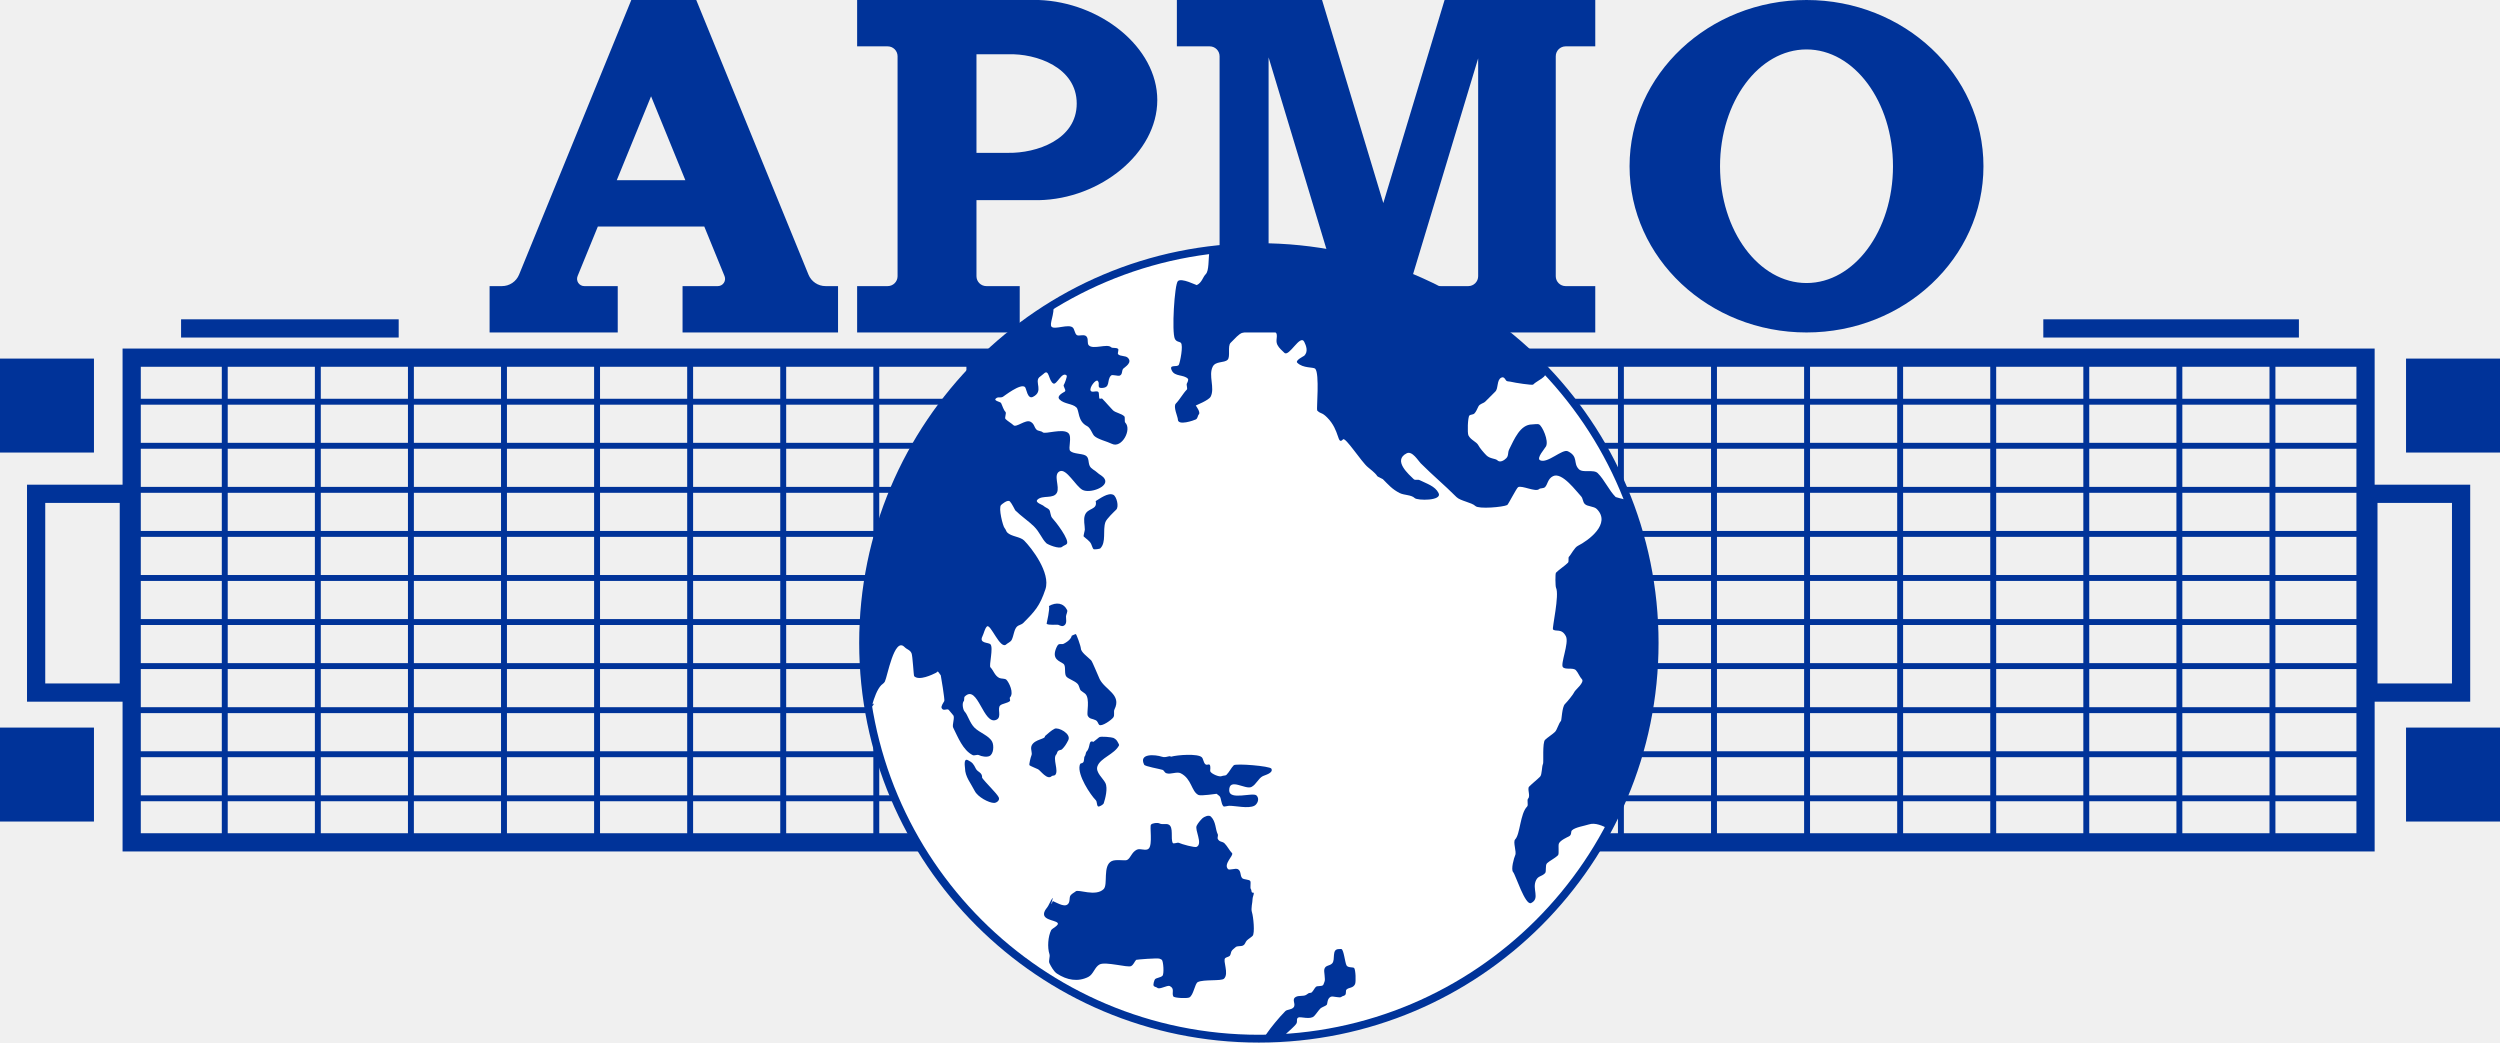
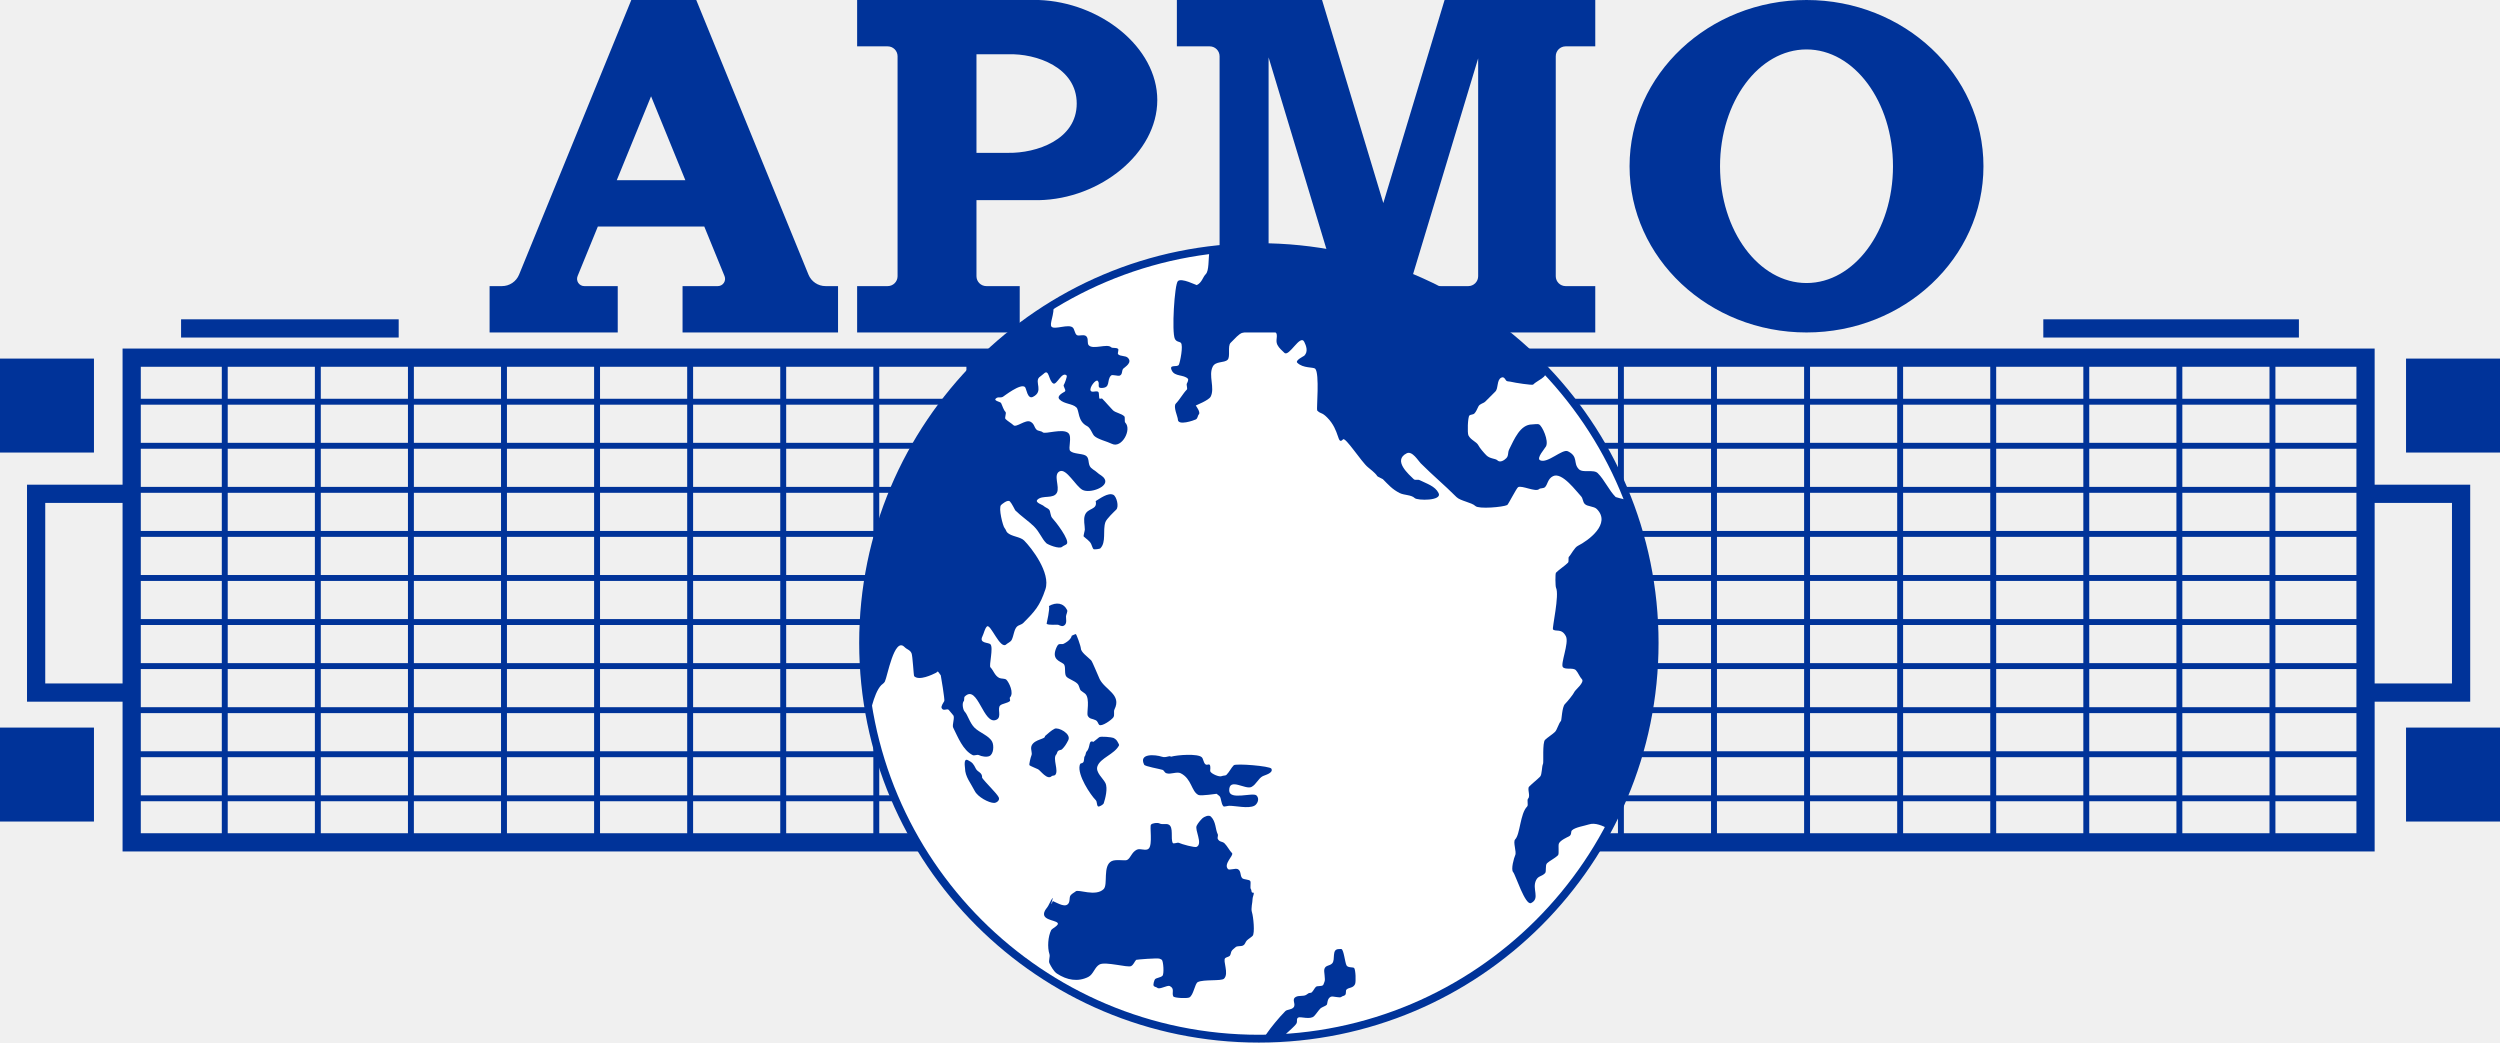
<svg xmlns="http://www.w3.org/2000/svg" width="960.129" height="400.403" viewBox="0 0 960.129 400.403">
-   <path fill="#039" d="M0 137.715h36.086v36.086H0zm0 141.712h36.086v36.086H0zm924.043-141.712h36.086v36.086h-36.086zm0 141.712h36.086v36.086h-36.086z" />
-   <g fill="none" stroke="#039">
-     <path stroke-width="2.275" d="M86.32 137.36v186.145m35.745-186.145v186.145m35.747-186.145v186.145m35.745-186.145v186.145m35.747-186.145v186.145m35.747-186.145v186.145m35.745-186.145v186.145m35.747-186.145v186.145M372.29 137.36v186.145M622.515 137.36v186.145m35.747-186.145v186.145m35.745-186.145v186.145m35.747-186.145v186.145m35.747-186.145v186.145m35.745-186.145v186.145m35.747-186.145v186.145M872.74 137.36v186.145M50.573 154.283h857.913M50.573 171.204h857.913M50.573 188.127h857.913M50.573 205.049h857.913M50.573 221.971h857.913M50.573 238.894h857.913M50.573 255.815h857.913M50.573 272.738h857.913M50.573 289.661h857.913M50.573 306.582h857.913" />
-     <path stroke-width="7" d="M13.875 189.645h35.607v76.338H13.875zm895.704 0h35.607v76.338h-35.607zM50.573 137.361h857.915v186.144H50.573zm18.969-11.228h83.575m631.62 0H882.9" />
+   <path fill="#039" d="M0 137.715h36.086v36.086H0Zm0 141.712h36.086v36.086H0Zm924.043-141.712h36.086v36.086h-36.086zm0 141.712h36.086v36.086h-36.086z" />
+   <g stroke="#039">
+     <g fill="none">
+       <path stroke-width="2.275" d="M86.32 137.36v186.145m35.745-186.145v186.145m35.747-186.145v186.145m35.745-186.145v186.145m35.747-186.145v186.145m35.747-186.145v186.145m35.745-186.145v186.145m35.747-186.145v186.145M372.29 137.36v186.145M622.515 137.36v186.145m35.747-186.145v186.145m35.745-186.145v186.145m35.747-186.145v186.145m35.747-186.145v186.145m35.745-186.145v186.145m35.747-186.145v186.145M872.74 137.36v186.145M50.573 154.283h857.913M50.573 171.204h857.913M50.573 188.127h857.913M50.573 205.049h857.913M50.573 221.971h857.913M50.573 238.894h857.913M50.573 255.815h857.913M50.573 272.738h857.913M50.573 289.661h857.913M50.573 306.582h857.913" />
+       <path stroke-width="7" d="M50.573 265.983H13.875v-76.338h36.698m857.915 0h36.698v76.338h-36.698M50.573 137.361h857.915v186.144H50.573Zm18.969-11.228h83.575m631.62 0H882.9" />
+     </g>
+     <circle cx="483.471" cy="246.903" r="152" fill="#fff" stroke-width="3" />
  </g>
-   <circle cx="483.471" cy="246.903" r="152" fill="#fff" stroke="#039" stroke-width="3" />
  <g fill="#039">
-     <path d="M404.54 117.004a152 152 0 0 0-71.068 154.488l1.248.117a.4.4 0 0 0-.008.077v.002h.002v-.002l.021-.075c.227-.454 1.136-1.134.682-1.361-.167-.083-.319.144-.44.441.706-2.57 1.914-6 3.506-7.593.373-.372 1.032-.705 1.362-1.364.948-1.896 3.603-17.17 7.492-13.28 1.136 1.136 2.036 1.005 2.725 2.382.438.877.817 8.65 1.023 8.855 1.873 1.873 6.902-.555 8.514-1.36.088-.045.415-.609.681-.343.437.437.694 1.036 1.022 1.364.043.043 1.597 9.408 1.363 9.877-.267.535-1.387 1.998-1.023 2.724.68 1.361 2.041-.002 2.724.682.448.447 1.328 1.668 1.703 2.043.765.764-.503 3.762 0 4.767 1.825 3.649 3.74 8.681 7.495 10.559.635.318 1.747-.318 2.382 0 1.038.519 3.036.866 4.088.34 1.57-.785 1.749-3.996 1.022-5.45-1.19-2.377-4.8-3.437-6.813-5.449-1.834-1.834-2.63-5.015-3.746-6.13-.672-.673-1.135-3.291-.34-4.086.248-.249.004-1.368.34-1.704 5.072-5.071 7.133 11.42 12.262 8.856 2.067-1.033.126-4.214 1.361-5.45.713-.712 2.94-.895 3.748-1.702.227-.227-.227-1.137 0-1.364 1.667-1.666-.344-5.792-1.363-6.81-.547-.547-2.029-.334-2.725-.682-1.798-.9-2.21-2.893-3.406-4.088-.63-.629 1.236-7.619 0-8.855-.781-.782-4.467-.26-3.064-3.065.58-1.16.873-2.916 1.703-3.746 1.38-1.38 5.13 9.173 7.492 6.81.426-.425 1.626-.866 2.043-1.7.814-1.628.853-3.918 2.045-5.11.562-.562 1.681-.662 2.383-1.363 4.48-4.481 6.38-6.537 8.515-12.941 2.116-6.348-5.418-15.977-8.174-18.733-1.495-1.495-4.89-1.482-6.472-3.064-.454-.454-.568-1.25-1.022-1.703-.647-.647-2.454-7.763-1.361-8.856.207-.207 2.504-2.265 3.406-1.363.717.716 1.967 3.33 2.043 3.406 2.134 2.134 5.348 4.326 7.153 6.13 2.328 2.329 2.94 4.644 4.767 6.472.525.525 5.056 2.438 6.131 1.363.351-.351 1.352-.67 1.703-1.022 1.402-1.402-4.534-8.962-5.45-9.877-.937-.937-.662-2.705-1.362-3.406-.568-.567-1.476-.795-2.043-1.363-.478-.477-3.469-1.3-2.385-2.383 1.927-1.927 6.2-.137 7.494-2.726 1.158-2.317-1.54-6.893 1.021-8.174 2.622-1.311 6.217 5.832 8.856 7.152 2.837 1.418 9.978-1.158 8.514-4.086-.684-1.367-2.01-1.67-3.065-2.725-.75-.75-2.149-1.233-2.724-2.384-.697-1.393-.131-3.3-1.704-4.086-1.478-.74-4.629-.541-5.79-1.703-.933-.933.79-5.343-.68-6.813-2.032-2.032-9.02.517-9.877-.34-.568-.567-1.817-.454-2.385-1.021-1.013-1.014-.78-2.264-2.385-3.067-1.842-.92-5.438 2.396-6.47 1.364-.709-.708-2.227-1.547-3.065-2.385-.454-.454.454-2.27 0-2.725-.79-.79-1.181-2.362-1.703-3.406-.259-.517-2.906-.84-2.043-1.703.87-.87 1.684-.161 2.725-.682.36-.18 6.893-5.366 8.513-3.746.564.563.905 4.826 3.065 3.746 4.17-2.085.546-5.653 2.384-7.492.418-.417 1.201-.859 1.704-1.361 2.178-2.179 1.856 2.801 3.746 3.746 1.291.646 3.328-4.847 5.11-3.067.28.28-.838 3.222-1.022 3.407-.648.647.987 2.077.34 2.724-.208.208-3.51 1.6-2.044 3.067 1.797 1.796 4.936 1.53 6.471 3.064 1.131 1.131.397 5.307 4.088 7.153 1.29.644 2.004 3.025 2.725 3.746 1.305 1.305 5.03 2.176 6.81 3.066 3.755 1.877 7.774-5.511 5.11-8.176-.351-.35.01-2.032-.34-2.383-1.15-1.15-3.375-1.332-4.428-2.384-1.227-1.227-2.571-2.911-4.088-4.428-.17-.17-.851.17-1.021 0-.225-.225-.153-2.008-.34-2.383-.515-1.03-2.552.348-3.067-.682-.587-1.175 1.978-4.492 2.725-3.746 1.002 1.003-.453 2.725 1.363 2.725 3.803 0 1.926-2.949 3.746-4.77.546-.545 2.688.36 3.407 0 1.156-.578.543-1.906 1.361-2.724.52-.52 3.564-2.225 1.703-4.086-.932-.932-2.858-.476-3.746-1.363-.34-.34.34-1.703 0-2.043-.679-.679-2.187-.145-2.725-.682-1.434-1.434-6.844.99-8.515-.682-.726-.725-.174-2.052-.68-3.064-.857-1.713-3.204-.138-4.088-1.022-.67-.67-.774-2.137-1.361-2.724-1.593-1.593-6.946.888-8.176-.342-1.023-1.024 1.228-4.812.666-8.496" />
+     <path d="M404.54 117.004c-52.974 32.188-81.095 93.318-71.068 154.488l1.305-.005c.057-.122.134-.46.2-.796.706-2.57 1.914-6 3.506-7.593.373-.372 1.032-.705 1.362-1.364.948-1.896 3.603-17.17 7.492-13.28 1.136 1.136 2.036 1.005 2.725 2.382.438.877.817 8.65 1.023 8.855 1.873 1.873 6.902-.555 8.514-1.36.088-.045.415-.609.681-.343.437.437.694 1.036 1.022 1.364.043.043 1.597 9.408 1.363 9.877-.267.535-1.387 1.998-1.023 2.724.68 1.361 2.041-.002 2.724.682.448.447 1.328 1.668 1.703 2.043.765.764-.503 3.762 0 4.767 1.825 3.65 3.74 8.681 7.495 10.56.635.317 1.747-.319 2.382 0 1.038.518 3.036.865 4.088.34 1.57-.786 1.749-3.997 1.022-5.45-1.19-2.378-4.8-3.438-6.813-5.45-1.834-1.834-2.63-5.015-3.746-6.13-.672-.673-1.135-3.29-.34-4.086.248-.249.004-1.368.34-1.704 5.072-5.07 7.133 11.42 12.262 8.856 2.067-1.033.126-4.214 1.361-5.45.713-.712 2.94-.895 3.748-1.702.227-.227-.227-1.137 0-1.364 1.667-1.666-.344-5.792-1.363-6.81-.547-.547-2.029-.334-2.725-.682-1.798-.9-2.21-2.893-3.406-4.088-.63-.629 1.236-7.619 0-8.855-.781-.782-4.467-.26-3.064-3.065.58-1.16.873-2.916 1.703-3.746 1.38-1.38 5.13 9.173 7.492 6.81.426-.425 1.626-.866 2.043-1.7.814-1.628.853-3.918 2.045-5.11.562-.562 1.681-.662 2.383-1.363 4.48-4.48 6.38-6.537 8.515-12.94 2.116-6.349-5.418-15.978-8.174-18.734-1.495-1.495-4.89-1.482-6.472-3.064-.454-.454-.568-1.25-1.022-1.703-.647-.647-2.454-7.763-1.361-8.856.207-.207 2.504-2.265 3.406-1.363.717.716 1.967 3.33 2.043 3.406 2.134 2.134 5.348 4.326 7.153 6.13 2.328 2.33 2.94 4.644 4.767 6.472.525.525 5.056 2.438 6.131 1.363.351-.35 1.352-.67 1.703-1.022 1.402-1.402-4.534-8.962-5.45-9.877-.937-.937-.662-2.705-1.362-3.406-.568-.567-1.476-.795-2.043-1.363-.478-.477-3.469-1.3-2.385-2.383 1.927-1.927 6.2-.137 7.494-2.726 1.158-2.317-1.54-6.893 1.021-8.174 2.622-1.31 6.217 5.832 8.856 7.152 2.837 1.418 9.978-1.158 8.514-4.086-.684-1.367-2.01-1.67-3.065-2.725-.75-.75-2.149-1.233-2.724-2.384-.697-1.393-.131-3.3-1.704-4.086-1.478-.74-4.629-.54-5.79-1.703-.933-.933.79-5.343-.68-6.813-2.032-2.032-9.02.517-9.877-.34-.568-.567-1.817-.454-2.385-1.02-1.013-1.015-.78-2.265-2.385-3.068-1.842-.92-5.438 2.396-6.47 1.364-.709-.708-2.227-1.547-3.065-2.385-.454-.454.454-2.27 0-2.725-.79-.79-1.181-2.362-1.703-3.406-.259-.517-2.906-.84-2.043-1.703.87-.87 1.684-.16 2.725-.682.36-.18 6.893-5.366 8.513-3.746.564.563.905 4.826 3.065 3.746 4.17-2.085.546-5.653 2.384-7.492.418-.417 1.201-.859 1.704-1.36 2.178-2.18 1.856 2.8 3.746 3.745 1.291.646 3.328-4.847 5.11-3.067.28.28-.838 3.222-1.022 3.407-.648.647.987 2.077.34 2.724-.208.208-3.51 1.6-2.044 3.067 1.797 1.796 4.936 1.53 6.471 3.064 1.131 1.131.397 5.307 4.088 7.153 1.29.644 2.004 3.025 2.725 3.746 1.305 1.305 5.03 2.176 6.81 3.066 3.755 1.877 7.774-5.51 5.11-8.176-.351-.35.01-2.032-.34-2.383-1.15-1.15-3.375-1.332-4.428-2.384-1.227-1.227-2.571-2.91-4.088-4.428-.17-.17-.851.17-1.021 0-.225-.225-.153-2.008-.34-2.383-.515-1.03-2.552.348-3.067-.682-.587-1.175 1.978-4.492 2.725-3.746 1.002 1.003-.453 2.725 1.363 2.725 3.803 0 1.926-2.949 3.746-4.77.546-.545 2.688.36 3.407 0 1.156-.578.543-1.906 1.361-2.724.52-.52 3.564-2.225 1.703-4.086-.932-.932-2.858-.476-3.746-1.363-.34-.34.34-1.703 0-2.043-.679-.679-2.187-.145-2.725-.682-1.434-1.434-6.844.99-8.515-.682-.726-.725-.174-2.052-.68-3.064-.857-1.713-3.204-.138-4.088-1.022-.67-.67-.774-2.137-1.361-2.724-1.593-1.593-6.946.888-8.176-.342-1.023-1.024 1.228-4.812.666-8.496" />
    <path d="M377.189 298.724c.111-2.158-1.72-2.123-2.41-3.506-.906-1.81-1.28-2.393-3.069-3.287-1.764-.882-1.095 2.622-1.095 3.067 0 3.287 2.273 5.863 3.725 8.766 1.159 2.317 5.42 4.601 7.45 4.601.913 0 2.35-.996 1.753-2.19-.786-1.574-4.92-5.444-6.354-7.451m24.104-15.997c.424 1.1-3.864 1.153-5.04 3.506-.736 1.473.466 2.794-.22 4.164-.148.297-.925 3.237-.657 3.506.26.26 2.796 1.288 3.287 1.534.93.465 3.553 4.336 5.26 2.63.258-.26.976-.1 1.314-.439 1.521-1.521-1.113-6.337.438-7.889.23-.23.315-.972.658-1.314.438-.438 1.185-.31 1.534-.658 1.026-1.026 1.603-1.892 2.41-3.506 1.231-2.462-3.815-5.104-5.259-4.382-1.3.65-2.47 1.773-3.725 2.848m18.626 2.192c-2.025-.92-1.018 2.113-2.63 3.725-.336.336-.32 1.416-.657 1.753-.447.446-.124 1.877-.657 2.41-.616.615-1.039-.01-1.315 1.096-.94 3.762 4.154 11.385 6.135 13.367.63.63.312 1.845.877 2.41.371.372 2.073-.74 2.191-1.095.612-1.836 1.683-5.839.658-7.89-.898-1.794-3.83-4.07-3.068-6.354 1.091-3.274 6.591-4.637 8.327-8.108.1-.199-.345-.91-.439-1.095-.422-.846-.826-1.29-1.753-1.753-.447-.224-4.95-.747-5.478-.22-.363.364-1.715 1.346-2.191 1.754m-17.092-52.153c.516.764-.891 6.778-.877 6.793.682.681 4.145.21 4.602.438.787.393 1.637.774 2.41 0 .792-.792.439-2.167.439-3.287 0-.614.726-1.833.438-2.41-1.402-2.805-4.205-3.138-7.012-1.534m8.765 11.394c-.14.857-1.049 2.059-3.068 3.068-.762.381-1.556-.197-2.191.438-.363.363-.882 1.555-1.096 2.41-.962 3.85 2.893 4.033 3.506 5.26.595 1.19-.08 3.644.877 4.602.86.86 3.07 1.536 4.163 2.63.767.766.755 2.069 1.315 2.629.372.372 1.36.922 1.753 1.315 1.835 1.834.415 7.403.877 8.327.7 1.402 1.71 1.074 3.067 1.753.835.417.922 1.36 1.315 1.753.91.909 4.839-1.89 5.478-2.849.59-.885 0-2.192.439-3.068 2.835-5.671-3.61-7.438-5.698-11.614-.543-1.086-2.775-6.719-3.287-7.231-1.288-1.289-3.944-3.12-3.944-4.602 0-.681-1.677-5.562-1.972-5.478-.535.153-1.023.438-1.534.657m38.128 46.456c-.667-.64-1.799.569-3.506 0-2.443-.815-9.04-1.425-6.793 3.068.338.675 5.84 1.581 7.013 1.972.7.233.731 1.047 1.533 1.315 1.66.553 3.993-.743 5.479 0 4.257 2.128 4.074 6.967 6.793 8.327 1.02.51 6.951-.5 7.012-.439.323.324.827.608 1.096.877.735.736.549 2.96 1.533 3.944.228.228 1.703-.219 2.192-.219 2.602 0 7.3 1.17 9.641 0 1.17-.584 2.152-2.669.877-3.944-1.389-1.389-10.518 2.037-10.518-1.972 0-5.06 6.207-.146 8.546-1.315 1.868-.934 2.6-3.273 4.382-4.164.824-.411 4.125-1.173 3.287-2.848-.519-1.038-13.69-2.087-14.462-1.315-1.048 1.048-1.608 2.484-2.849 3.725-.288.288-1.287.205-1.753.438-.956.478-3.95-.888-4.383-1.753-.138-.277 0-.997 0-1.314 0-2.551-1.127-.69-1.972-1.534-.7-.701-.72-2.036-1.314-2.63-1.487-1.486-9.331-.934-11.833-.22m-28.926-98.169c.832 3.538-3.156 2.457-4.163 5.478-.597 1.79 0 3.744 0 5.478 0 .419-.628 2.44-.438 2.63.815.815 2.226 1.603 2.848 2.849.223.445.58 1.675.877 1.972.34.34 2.51-.1 2.63-.22 2.407-2.407.888-6.827 1.972-10.08.435-1.306 3.445-4.102 4.163-4.82 1.163-1.163.132-5.084-1.096-5.698-2.018-1.009-5.288 1.55-6.793 2.41M404.36 346.056c-2.164 4.496 2.104-5.96-1.752 1.753-.335.67-.965 1.27-1.315 1.972-1.769 3.538 3.709 3.49 4.82 4.602.908.907-2.05 2.128-2.41 2.848-1.197 2.395-1.527 6.594-.657 9.204.33.99-.463 2.58 0 3.506.604 1.207 1.634 3.135 2.849 3.944 3.858 2.573 8.1 3.29 12.052 1.315 2.003-1.002 2.478-3.869 4.382-4.82 2.31-1.156 10.744 1.31 12.052.657.96-.48 1.323-1.761 1.973-2.41.106-.107 8.314-.774 8.984-.44.335.168.706.269.876.44.59.59.927 5.427.22 6.135-.688.687-2.274.74-2.85 1.315-.177.177-.933 2.133-.437 2.63.342.342 1.084.427 1.314.656.843.843 3.837-1.149 4.821-.657 1.984.992.642 2.598 1.315 3.944.342.685 5.339.837 6.136.439 1.68-.84 2.11-5.328 3.287-5.917 2.24-1.12 9.064-.299 10.08-1.315 1.981-1.981-.576-6.875.438-7.888.324-.324 1.374-.498 1.753-.877.33-.33.432-1.302.657-1.753.31-.62 1.103-1.103 1.534-1.534.653-.652 2.061-.263 2.849-.657.995-.498.868-1.307 1.534-1.972.562-.562 1.563-1.125 2.191-1.753.962-.962.27-7.517-.22-8.985-.524-1.576.22-3.729.22-5.259 0-.641.598-1.873.438-2.191-.23-.46-.434.004-.657-.22-.292-.291-.146-1.022-.438-1.314-.397-.397.096-2.437-.22-3.068-.328-.657-2.522-.55-3.067-1.095-.986-.986-.316-2.788-1.753-3.507-.87-.434-3.196.53-3.726 0-1.928-1.928 2.334-5.336 1.534-6.135-.978-.979-1.791-2.668-2.848-3.725-.906-.906-1.957-.408-2.63-1.753-.234-.468.234-1.286 0-1.753-.983-1.967-.637-4.801-2.63-6.793-.838-.84-2.758.128-3.286.657-.92.92-1.693 1.852-2.192 2.849-.817 1.634 2.454 6.88 0 8.107-.752.376-5.83-1.052-6.793-1.534-.604-.302-2.121.578-2.41 0-.86-1.72.414-6.038-1.534-7.012-1.064-.532-2.419.106-3.506-.438-.79-.395-2.67-.18-3.287.438-.598.599.69 7.637-.877 9.204-1.095 1.095-3.218-.253-4.601.438-2.029 1.014-2.306 3.235-3.725 3.944-.797.399-4.304-.368-5.917.439-3.527 1.763-1.327 8.996-3.068 10.737-3.045 3.046-9.808-.052-10.737.877-.418.418-1.86.975-2.191 1.972-.198.594-.087 1.707-.439 2.41-1.083 2.167-4.027.246-6.135-.657m110.634 18.397c-.264-.015-.63.047-.818.047-2.935 0-1.152 4.09-2.594 5.531-.989.99-2.442.59-2.937 2.074-.354 1.062.535 3.943 0 5.014-.14.28-.325 1.015-.52 1.21-.595.594-2.242.167-2.765.69-.562.562-.916 1.436-1.555 2.075-.3.3-.884.182-1.211.345-.37.185-.667.507-1.037.692-1.112.556-2.684.132-3.803.691-2.001 1.001.23 2.881-1.037 4.149-.885.885-2.396.668-3.111 1.383-2.44 2.44-5.813 6.633-6.914 8.296-.505.706-1.01 1.519-1.567 2.245a152 152 0 0 0 8.701-.344c-.265-.571-.28-1.148.3-1.727.65-.651 3.323-2.845 3.802-3.802.426-.852-.178-1.814.691-2.249s4.577.955 6.05-.517c.778-.779 1.682-2.202 2.419-2.94.505-.504 1.959-.921 2.42-1.382.402-.402.075-2.371 1.557-3.112.851-.425 3.495.653 4.148 0 .34-.34.968-.276 1.383-.691.517-.518.128-1.683.52-2.074.946-.947 2.464-.438 3.283-2.075.418-.835.237-5.64-.346-6.222-.423-.423-2.416.005-2.938-1.037-.603-1.208-.999-5.771-1.902-6.223a.6.6 0 0 0-.219-.047M483.47 94.904a152 152 0 0 0-18.947 1.186c-.517 3.519-.123 7.869-1.461 9.207-1.16 1.16-1.402 3.184-3.44 4.203-.143.072-5.883-2.906-7.26-1.53-1.293 1.294-2.419 19.622-1.146 22.167.626 1.251 1.761.995 2.293 1.527 1.012 1.012-.296 7.468-.766 8.408-.594 1.19-4.032-.423-2.673 2.293 1.15 2.3 4.513 1.457 6.113 3.057.425.425-.239 1.626-.381 1.91-.241.483.367 1.926 0 2.293-1.4 1.4-2.812 3.959-4.205 5.352-1.145 1.145.765 5.143.765 6.113 0 2.568 6.212.334 6.88 0 .784-.393.706-1.47 1.146-1.91.857-.857-1.147-3.348-1.147-3.44 0-.072 4.999-1.971 5.733-3.44 1.659-3.317-.936-8.064.763-11.464 1.12-2.237 4.41-1.35 5.733-2.674 1.156-1.156-.11-5.242 1.146-6.498 4.043-4.042 3.743-4.586 11.465-4.586.753 0 5.266-.084 5.733.383 1.287 1.287-.168 3.106.763 4.969.644 1.288 1.843 2.223 2.676 3.056 1.794 1.794 6.085-7.319 7.643-4.203.736 1.472 1.618 3.732 0 5.35-.116.116-3.583 1.766-2.676 2.674 2.211 2.21 6.19 1.603 6.879 2.293 1.766 1.766.444 15.73.763 16.05 1.503 1.503 1.637.49 3.823 2.676 5.013 5.013 3.787 10.88 6.115 8.406.927-.984 7.126 8.76 9.553 10.702 5.732 4.586 1.591 2.538 5.732 4.586 2.127 2.127 3.577 3.89 6.496 5.35 1.72.859 4.445.624 5.733 1.911 1.007 1.008 10.69 1.125 9.172-1.912-1.342-2.684-4.5-3.587-7.26-4.967-.783-.39-1.741.17-2.293-.382-1.672-1.672-8.227-7.16-2.676-9.936 2.114-1.057 4.461 2.932 5.35 3.82 4.88 4.882 8.974 8.21 13.757 12.994 1.497 1.497 5.903 2.08 7.262 3.44 1.242 1.242 10.602.43 12.229-.383.39-.195 3.6-6.577 4.203-6.879 1.483-.742 6.77 2.021 8.025.766.452-.452 1.703-.175 2.293-.766 1.043-1.042.992-3.17 3.057-4.203 3.522-1.761 9.107 6.049 10.701 7.643.896.895.632 2.163 1.527 3.058 1.014 1.014 3.49.815 4.586 1.91 5.673 5.673-3.313 12.166-7.26 14.14-1.332.665-2.604 3.37-3.439 4.204-.367.368.108 1.803-.383 2.293-1.321 1.321-3.18 2.414-4.586 3.82-.329.33-.24 5.252 0 5.733 1.405 2.81-1.578 15.62-1.146 16.05 1.035 1.036 3.34-.58 4.969 2.676 1.27 2.542-2.26 10.733-1.147 11.846 1.082 1.082 3.844.021 4.969 1.147.772.772 1.5 2.646 2.293 3.439 1.158 1.158-2.439 4.111-2.676 4.586-.745 1.49-2.915 4.061-3.822 4.969-1.148 1.147-1.257 6.225-1.528 6.496-.864.864-1.478 3.389-2.293 4.203-.89.89-2.958 2.193-3.822 3.057-1.07 1.07-.502 8.649-.764 9.171-.545 1.092-.341 4.164-1.146 4.97-1.333 1.332-2.832 2.448-4.205 3.821-.822.822.609 3.595-.38 4.584-.574.574.19 2.486-.384 3.06-2.703 2.702-2.675 10.7-4.586 12.61-.98.98.645 4.824 0 6.114-.404.809-1.769 5.49-.763 6.496.82.82 4.627 12.973 6.879 11.847 3.564-1.782.229-5.427 1.91-8.789.866-1.732 2.068-1.304 3.44-2.675.623-.625-.039-3.021.763-3.823.85-.85 3.064-1.916 4.205-3.056.555-.556-.04-3.743.38-4.586.604-1.207 3.225-2.375 3.823-2.674 1.19-.595.62-1.766 1.147-2.293 1.224-1.225 4.818-1.734 6.496-2.293 2.506-.836 5.394.583 7.486 1.639a152 152 0 0 0 7.574-126.155c-2.392-.557-4.663-1.133-4.742-1.213-2.608-2.607-4.253-6.545-6.879-9.171-1.614-1.614-5.682.048-7.26-1.53-2.336-2.336-.037-4.795-4.205-6.879-2.127-1.063-7.87 4.854-10.699 3.44-1.532-.766 1.897-4.557 2.293-5.35 1.097-2.195-1.43-7.783-2.676-8.406-.602-.301-2.001 0-2.676 0-4.577 0-6.86 5.697-8.789 9.553-.669 1.338-.127 2.42-1.146 3.44-.802.8-2.375 1.828-3.44.763-.702-.702-2.793-.5-4.203-1.91-.944-.945-2.547-2.804-3.056-3.823-.697-1.392-2.896-1.966-3.823-3.82-.442-.884-.263-6.996.383-7.643.368-.367 1.42-.275 1.91-.765.643-.643 1.085-1.784 1.53-2.674.556-1.113 1.887-1.126 2.673-1.912l3.823-3.82c1.278-1.279.475-4.443 2.293-5.352 1.125-.563 1.572.808 1.91 1.147.371.37 1.02.255 1.53.382 1.92.48 8.492 1.443 8.788 1.147 1.163-1.163 3.197-2.05 4.203-3.057.53-.529.615-1.341 1.1-1.998A152 152 0 0 0 483.47 94.904" />
-     <path d="M329.181 0v17.803h11.733a3.8 3.8 0 0 1 3.8 3.8v84.478a3.8 3.8 0 0 1-3.8 3.8h-11.733v17.803h62.445v-17.803h-12.811a3.8 3.8 0 0 1-3.8-3.8V76.873h23.914c23.573-.424 45.53-18.049 45.53-38.437S422.492.857 398.959 0zm84.336 39.77c0 13.895-15.471 19.11-26.319 18.931h-12.183v-37.86h12.183c10.82-.355 26.319 5.036 26.319 18.93M451.978 0v17.803h12.606a3.8 3.8 0 0 1 3.8 3.8v84.478a3.8 3.8 0 0 1-3.8 3.8h-12.606v17.803h53.027v-17.803h-13.999a3.8 3.8 0 0 1-3.8-3.8V22.037l26.498 87.844h27.6l26.385-87.465v83.665a3.8 3.8 0 0 1-3.8 3.8h-13.55v17.803h62.326v-17.803h-11.373a3.8 3.8 0 0 1-3.8-3.8V21.603a3.8 3.8 0 0 1 3.8-3.8h11.374V0h-57.874l-23.527 77.992L507.739 0zM242.45 0l-43.098 105.473a7.09 7.09 0 0 1-6.563 4.408h-4.76v17.803h49.213v-17.803h-12.836a2.79 2.79 0 0 1-2.583-3.845l7.775-19.026h40.889l7.774 19.026a2.79 2.79 0 0 1-2.583 3.845h-13.543v17.803h59.715v-17.803h-4.791a7.09 7.09 0 0 1-6.563-4.408L267.399 0zm7.59 36.979 13.17 32.228h-26.338zm476.965 26.863a33.212 44.857 0 0 0-33.212-44.857 33.212 44.857 0 0 0-33.212 44.857 33.212 44.857 0 0 0 33.212 44.857 33.212 44.857 0 0 0 33.212-44.857m34.745 0a67.957 63.842 0 0 1-67.957 63.842 67.957 63.842 0 0 1-67.957-63.842A67.957 63.842 0 0 1 693.793 0a67.957 63.842 0 0 1 67.957 63.842" />
+     <path d="M329.181 0v17.803h11.733a3.8 3.8 0 0 1 3.8 3.8v84.478a3.8 3.8 0 0 1-3.8 3.8h-11.733v17.803h62.445v-17.803h-12.811a3.8 3.8 0 0 1-3.8-3.8V76.873h23.914c23.573-.424 45.53-18.049 45.53-38.437S422.492.857 398.959 0zm84.336 39.77c0 13.895-15.471 19.11-26.319 18.931h-12.183v-37.86h12.183c10.82-.355 26.319 5.036 26.319 18.93M451.978 0v17.803h12.606a3.8 3.8 0 0 1 3.8 3.8v84.478a3.8 3.8 0 0 1-3.8 3.8h-12.606v17.803h53.027v-17.803h-13.999a3.8 3.8 0 0 1-3.8-3.8V22.037l26.498 87.844h27.6l26.385-87.465v83.665a3.8 3.8 0 0 1-3.8 3.8h-13.55v17.803h62.326v-17.803h-11.373a3.8 3.8 0 0 1-3.8-3.8V21.603a3.8 3.8 0 0 1 3.8-3.8h11.374V0h-57.874l-23.527 77.992L507.739 0ZM242.45 0l-43.098 105.473a7.09 7.09 0 0 1-6.563 4.408h-4.76v17.803h49.213v-17.803h-12.836a2.79 2.79 0 0 1-2.583-3.845l7.775-19.026h40.889l7.774 19.026a2.79 2.79 0 0 1-2.583 3.845h-13.543v17.803h59.715v-17.803h-4.791a7.09 7.09 0 0 1-6.563-4.408L267.399 0Zm7.59 36.979 13.17 32.228h-26.338zm476.965 26.863a33.212 44.857 0 0 0-33.212-44.857 33.212 44.857 0 0 0-33.212 44.857 33.212 44.857 0 0 0 33.212 44.857 33.212 44.857 0 0 0 33.212-44.857m34.745 0a67.957 63.842 0 0 1-67.957 63.842 67.957 63.842 0 0 1-67.957-63.842A67.957 63.842 0 0 1 693.793 0a67.957 63.842 0 0 1 67.957 63.842" aria-label="APMO" />
  </g>
</svg>
